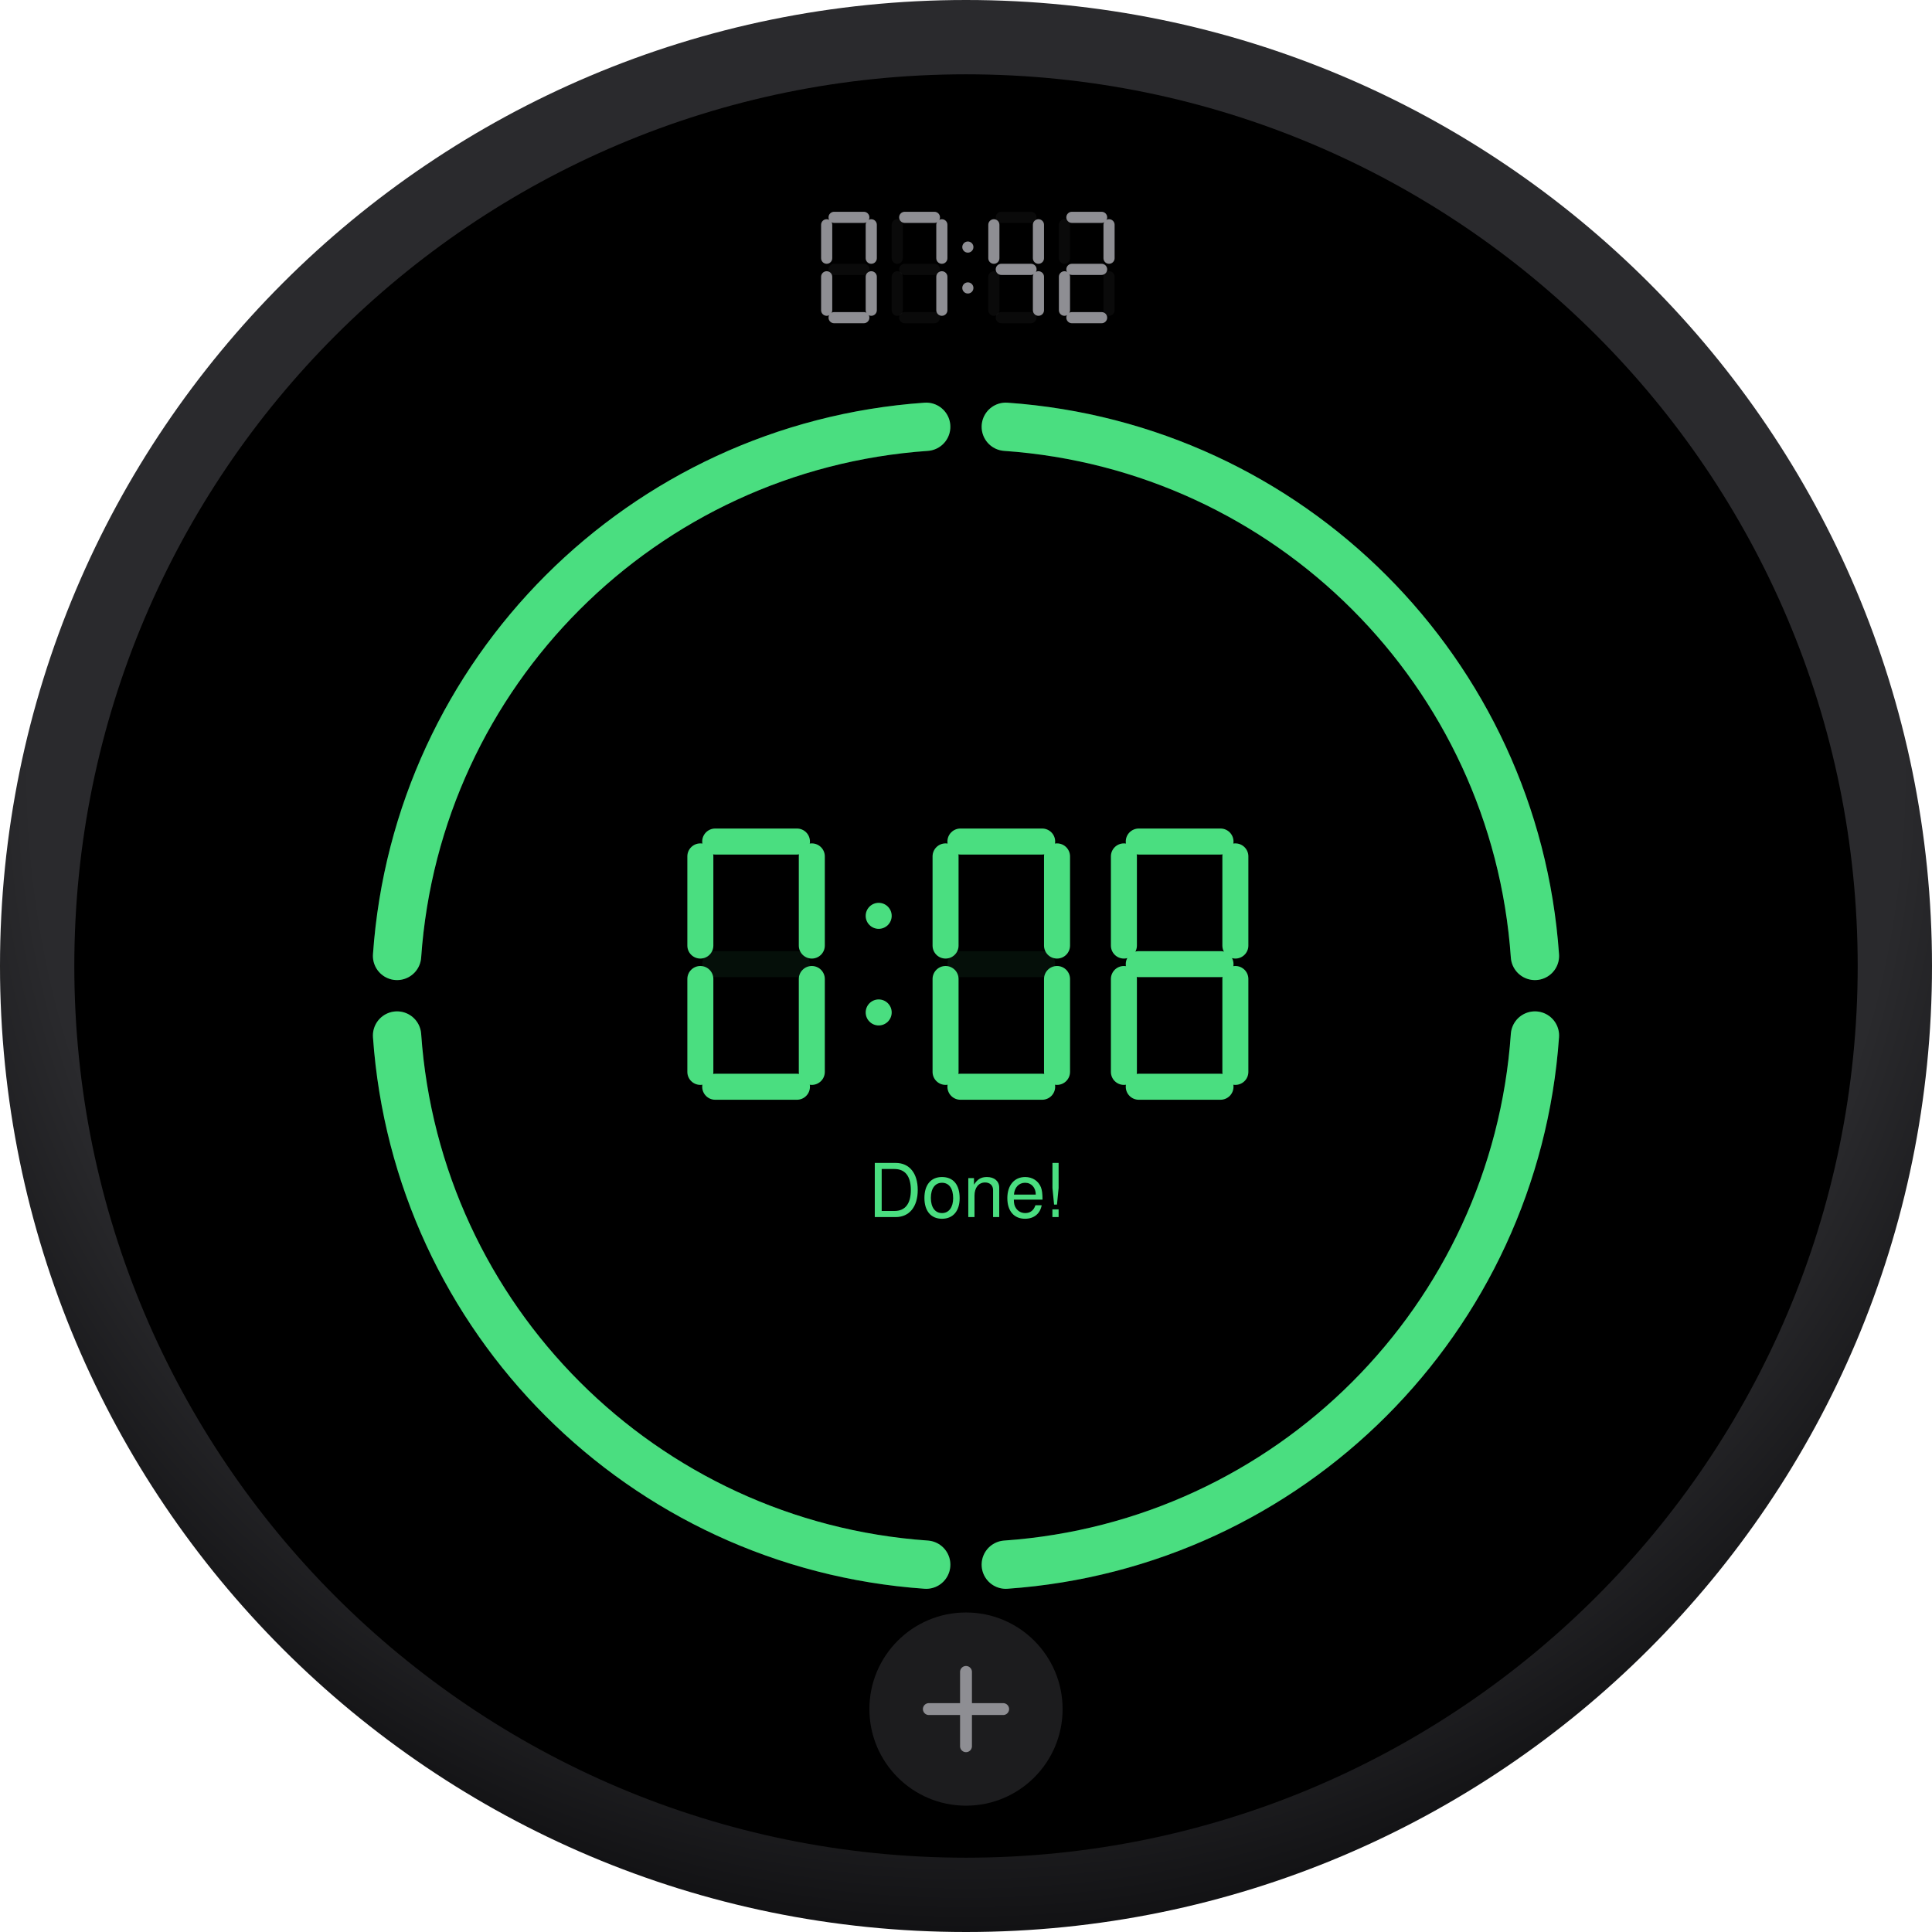
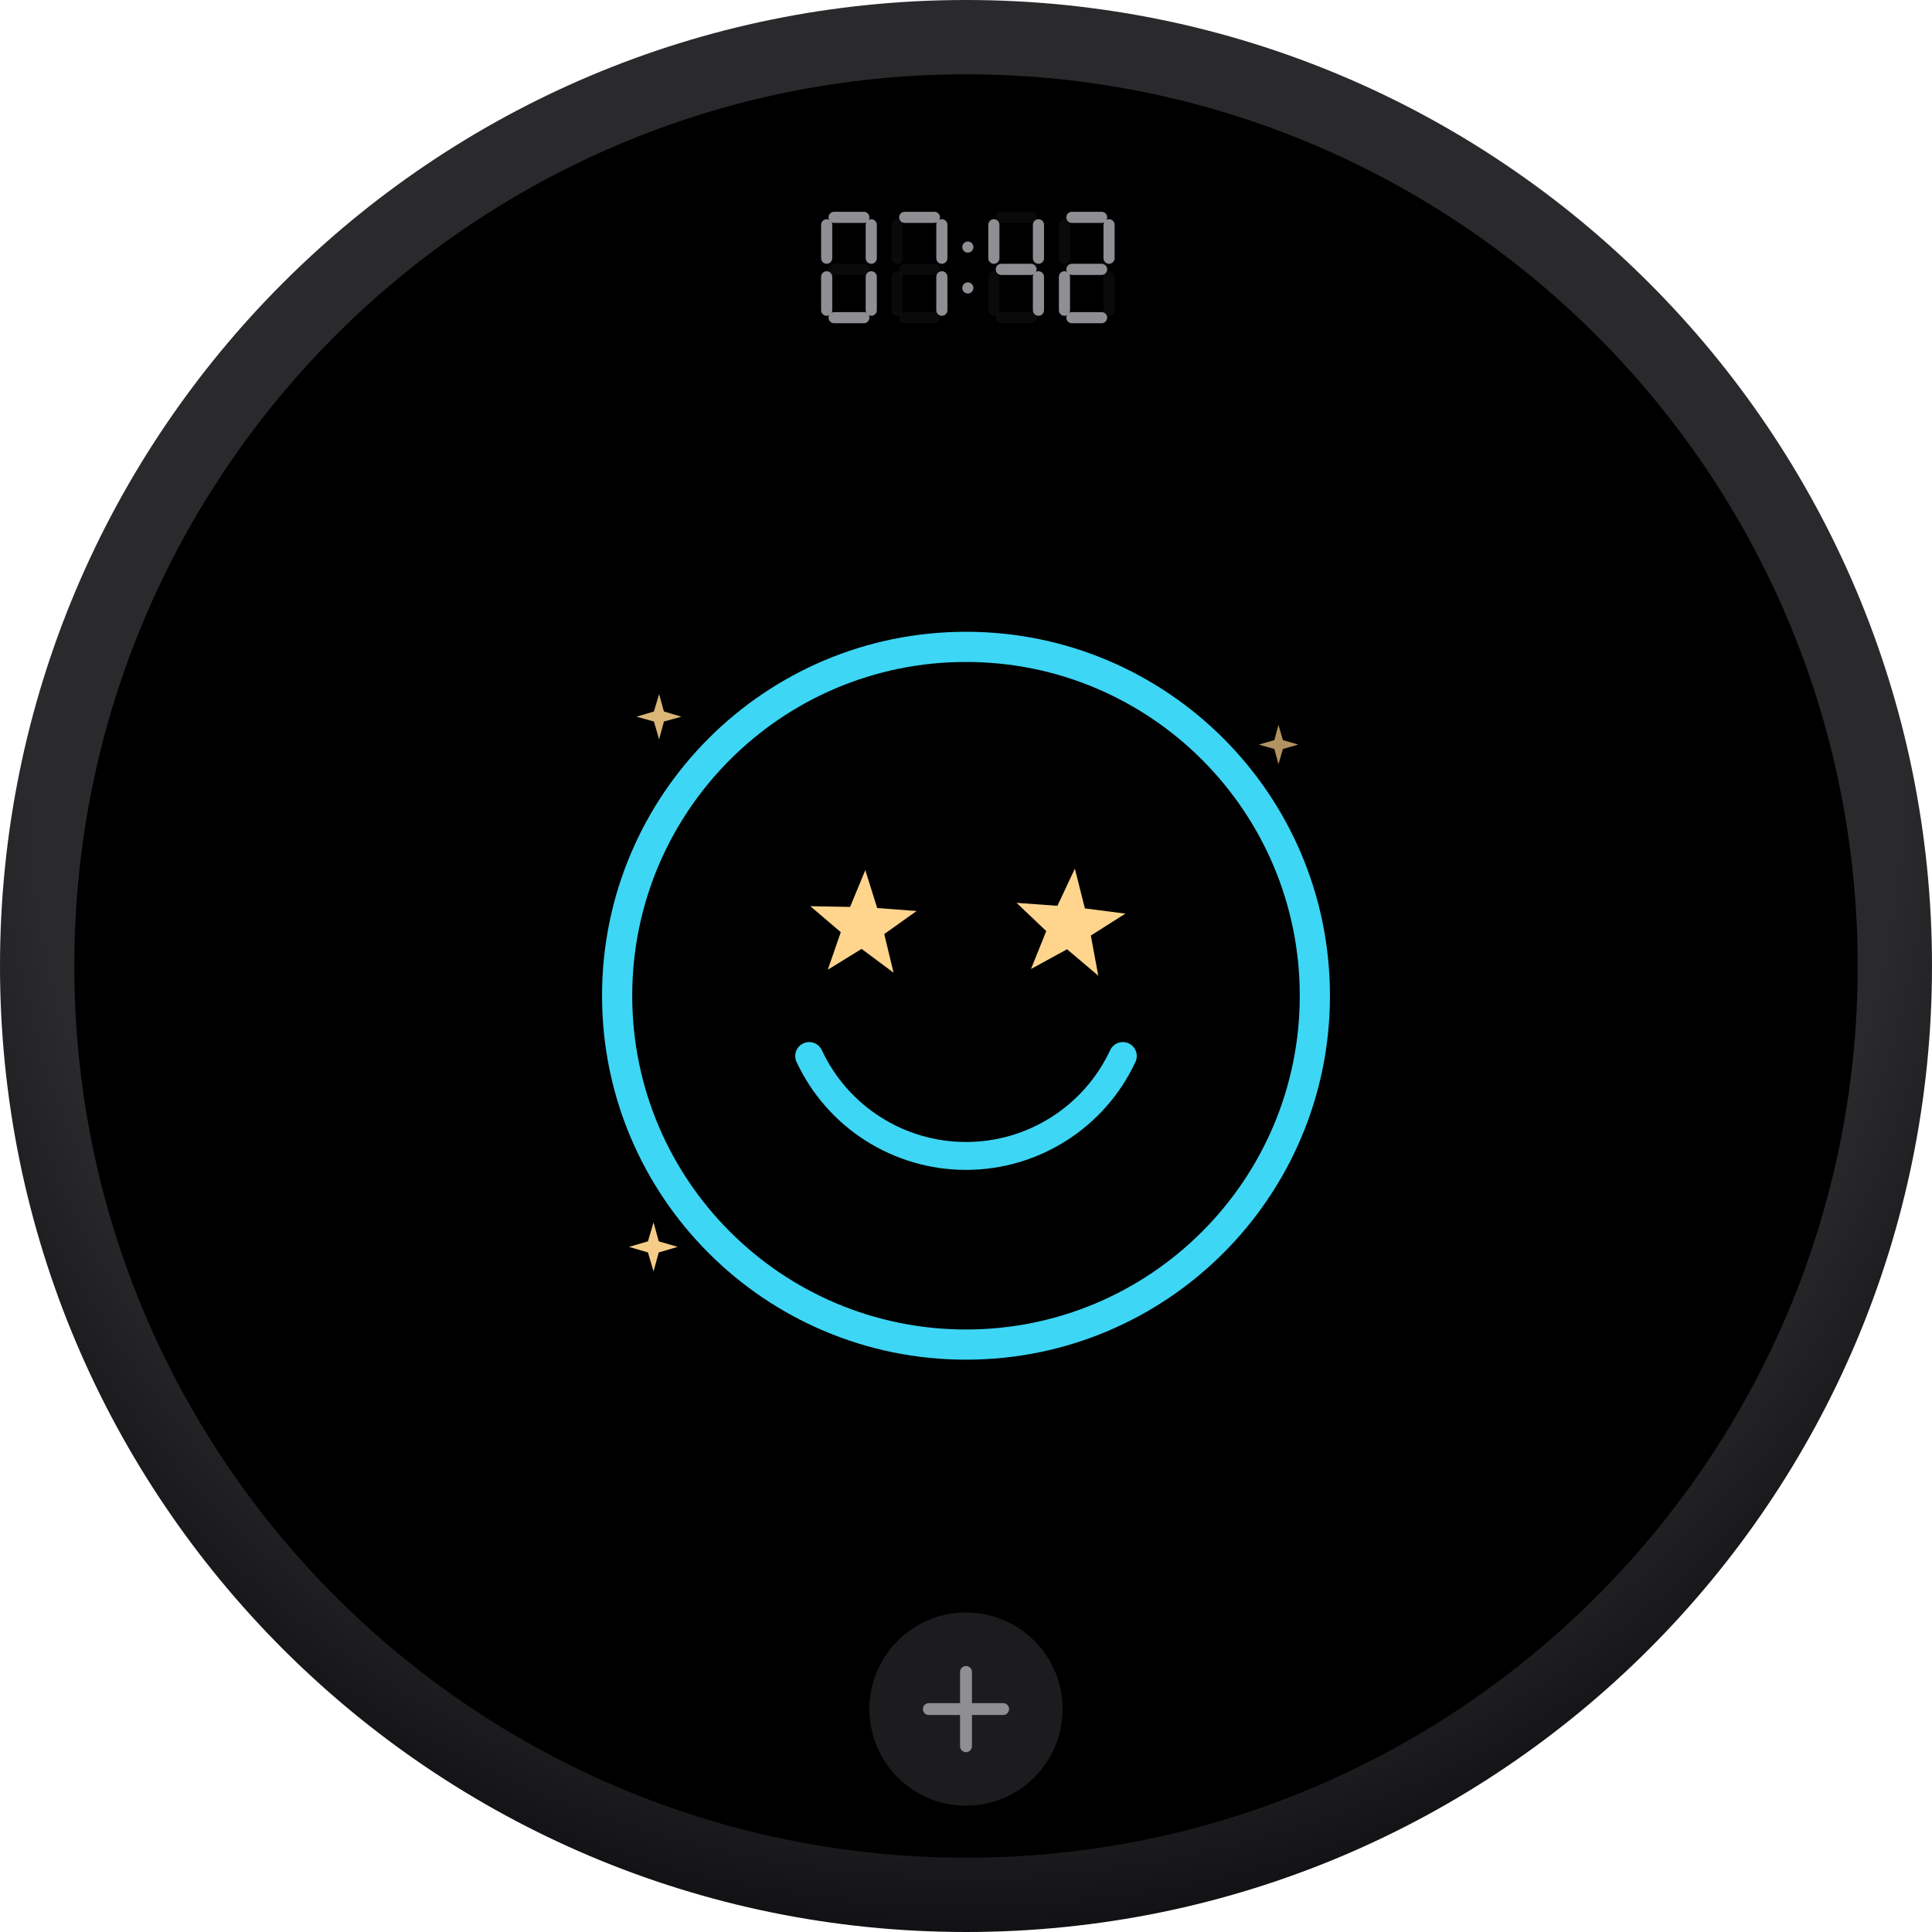
<svg xmlns="http://www.w3.org/2000/svg" width="520" height="520" viewBox="0 0 520 520">
  <defs>
    <clipPath id="screen">
      <circle cx="240" cy="240" r="240" />
    </clipPath>
    <radialGradient id="bezel" cx="50%" cy="40%" r="60%">
      <stop offset="80%" stop-color="#2A2A2D" />
      <stop offset="100%" stop-color="#111113" />
    </radialGradient>
  </defs>
  <circle cx="260" cy="260" r="260" fill="url(#bezel)" />
  <g transform="translate(20 20)" clip-path="url(#screen)">
    <rect width="480" height="480" fill="#000" />
    <rect x="203" y="37" width="11" height="3" rx="1.5" fill="#8e8e93" fill-opacity="1.000" />
    <rect x="213" y="39" width="3" height="12" rx="1.5" fill="#8e8e93" fill-opacity="1.000" />
    <rect x="213" y="53" width="3" height="12" rx="1.5" fill="#8e8e93" fill-opacity="1.000" />
    <rect x="203" y="64" width="11" height="3" rx="1.5" fill="#8e8e93" fill-opacity="1.000" />
    <rect x="201" y="53" width="3" height="12" rx="1.5" fill="#8e8e93" fill-opacity="1.000" />
    <rect x="201" y="39" width="3" height="12" rx="1.5" fill="#8e8e93" fill-opacity="1.000" />
    <rect x="203" y="51" width="11" height="3" rx="1.5" fill="#8e8e93" fill-opacity="0.071" />
    <rect x="222" y="37" width="11" height="3" rx="1.5" fill="#8e8e93" fill-opacity="1.000" />
    <rect x="232" y="39" width="3" height="12" rx="1.5" fill="#8e8e93" fill-opacity="1.000" />
    <rect x="232" y="53" width="3" height="12" rx="1.5" fill="#8e8e93" fill-opacity="1.000" />
    <rect x="222" y="64" width="11" height="3" rx="1.5" fill="#8e8e93" fill-opacity="0.071" />
    <rect x="220" y="53" width="3" height="12" rx="1.5" fill="#8e8e93" fill-opacity="0.071" />
    <rect x="220" y="39" width="3" height="12" rx="1.5" fill="#8e8e93" fill-opacity="0.071" />
    <rect x="222" y="51" width="11" height="3" rx="1.5" fill="#8e8e93" fill-opacity="0.071" />
    <rect x="239" y="45" width="3" height="3" rx="1.5" fill="#8e8e93" fill-opacity="1.000" />
    <rect x="239" y="56" width="3" height="3" rx="1.5" fill="#8e8e93" fill-opacity="1.000" />
    <rect x="248" y="37" width="11" height="3" rx="1.5" fill="#8e8e93" fill-opacity="0.071" />
    <rect x="258" y="39" width="3" height="12" rx="1.5" fill="#8e8e93" fill-opacity="1.000" />
    <rect x="258" y="53" width="3" height="12" rx="1.5" fill="#8e8e93" fill-opacity="1.000" />
    <rect x="248" y="64" width="11" height="3" rx="1.5" fill="#8e8e93" fill-opacity="0.071" />
    <rect x="246" y="53" width="3" height="12" rx="1.5" fill="#8e8e93" fill-opacity="0.071" />
    <rect x="246" y="39" width="3" height="12" rx="1.5" fill="#8e8e93" fill-opacity="1.000" />
    <rect x="248" y="51" width="11" height="3" rx="1.5" fill="#8e8e93" fill-opacity="1.000" />
    <rect x="267" y="37" width="11" height="3" rx="1.5" fill="#8e8e93" fill-opacity="1.000" />
    <rect x="277" y="39" width="3" height="12" rx="1.5" fill="#8e8e93" fill-opacity="1.000" />
    <rect x="277" y="53" width="3" height="12" rx="1.5" fill="#8e8e93" fill-opacity="0.071" />
    <rect x="267" y="64" width="11" height="3" rx="1.5" fill="#8e8e93" fill-opacity="1.000" />
    <rect x="265" y="53" width="3" height="12" rx="1.5" fill="#8e8e93" fill-opacity="1.000" />
    <rect x="265" y="39" width="3" height="12" rx="1.5" fill="#8e8e93" fill-opacity="0.071" />
    <rect x="267" y="51" width="11" height="3" rx="1.5" fill="#8e8e93" fill-opacity="1.000" />
-     <path d="M250.71 94.87 A153.5 153.5 0 0 1 393.13 237.29" fill="none" stroke="#4ADE80" stroke-opacity="0.157" stroke-width="13" stroke-linecap="round" />
-     <path d="M250.71 94.87 A153.5 153.5 0 0 1 393.13 237.29" fill="none" stroke="#4ADE80" stroke-opacity="1.000" stroke-width="13" stroke-linecap="round" />
-     <path d="M393.13 258.71 A153.5 153.5 0 0 1 250.71 401.13" fill="none" stroke="#4ADE80" stroke-opacity="0.157" stroke-width="13" stroke-linecap="round" />
-     <path d="M393.13 258.71 A153.5 153.5 0 0 1 250.71 401.13" fill="none" stroke="#4ADE80" stroke-opacity="1.000" stroke-width="13" stroke-linecap="round" />
-     <path d="M229.29 401.13 A153.5 153.5 0 0 1 86.87 258.71" fill="none" stroke="#4ADE80" stroke-opacity="0.157" stroke-width="13" stroke-linecap="round" />
-     <path d="M229.29 401.13 A153.5 153.5 0 0 1 86.87 258.71" fill="none" stroke="#4ADE80" stroke-opacity="1.000" stroke-width="13" stroke-linecap="round" />
-     <path d="M86.87 237.29 A153.5 153.5 0 0 1 229.29 94.87" fill="none" stroke="#4ADE80" stroke-opacity="0.157" stroke-width="13" stroke-linecap="round" />
-     <path d="M86.87 237.29 A153.5 153.5 0 0 1 229.29 94.87" fill="none" stroke="#4ADE80" stroke-opacity="1.000" stroke-width="13" stroke-linecap="round" />
-     <rect x="169" y="203" width="29" height="7" rx="3.5" fill="#4ADE80" fill-opacity="1.000" />
-     <rect x="195" y="207" width="7" height="31" rx="3.5" fill="#4ADE80" fill-opacity="1.000" />
-     <rect x="195" y="240" width="7" height="32" rx="3.5" fill="#4ADE80" fill-opacity="1.000" />
-     <rect x="169" y="269" width="29" height="7" rx="3.5" fill="#4ADE80" fill-opacity="1.000" />
-     <rect x="165" y="240" width="7" height="32" rx="3.5" fill="#4ADE80" fill-opacity="1.000" />
-     <rect x="165" y="207" width="7" height="31" rx="3.5" fill="#4ADE80" fill-opacity="1.000" />
-     <rect x="169" y="236" width="29" height="7" rx="3.5" fill="#4ADE80" fill-opacity="0.071" />
-     <rect x="213" y="223" width="7" height="7" rx="3.5" fill="#4ADE80" fill-opacity="1.000" />
-     <rect x="213" y="249" width="7" height="7" rx="3.5" fill="#4ADE80" fill-opacity="1.000" />
-     <rect x="235" y="203" width="29" height="7" rx="3.5" fill="#4ADE80" fill-opacity="1.000" />
-     <rect x="261" y="207" width="7" height="31" rx="3.5" fill="#4ADE80" fill-opacity="1.000" />
-     <rect x="261" y="240" width="7" height="32" rx="3.5" fill="#4ADE80" fill-opacity="1.000" />
-     <rect x="235" y="269" width="29" height="7" rx="3.5" fill="#4ADE80" fill-opacity="1.000" />
-     <rect x="231" y="240" width="7" height="32" rx="3.5" fill="#4ADE80" fill-opacity="1.000" />
-     <rect x="231" y="207" width="7" height="31" rx="3.5" fill="#4ADE80" fill-opacity="1.000" />
-     <rect x="235" y="236" width="29" height="7" rx="3.5" fill="#4ADE80" fill-opacity="0.071" />
-     <rect x="283" y="203" width="29" height="7" rx="3.5" fill="#4ADE80" fill-opacity="1.000" />
-     <rect x="309" y="207" width="7" height="31" rx="3.5" fill="#4ADE80" fill-opacity="1.000" />
-     <rect x="309" y="240" width="7" height="32" rx="3.5" fill="#4ADE80" fill-opacity="1.000" />
-     <rect x="283" y="269" width="29" height="7" rx="3.5" fill="#4ADE80" fill-opacity="1.000" />
-     <rect x="279" y="240" width="7" height="32" rx="3.5" fill="#4ADE80" fill-opacity="1.000" />
-     <rect x="279" y="207" width="7" height="31" rx="3.5" fill="#4ADE80" fill-opacity="1.000" />
-     <rect x="283" y="236" width="29" height="7" rx="3.5" fill="#4ADE80" fill-opacity="1.000" />
-     <text x="240" y="303" font-family="Montserrat, 'Segoe UI', Helvetica, Arial, sans-serif" font-size="20" font-weight="500" fill="#4ADE80" fill-opacity="1.000" text-anchor="middle" dominant-baseline="central">Done!</text>
+     <circle cx="240" cy="248" r="93.897" fill="none" stroke="#3DD6F5" stroke-opacity="1.000" stroke-width="8.125" />
+     <path d="M212.9 214.2L216.1 224.4L226.7 225.2L218.0 231.4L220.5 241.8L211.9 235.4L202.8 241.0L206.3 230.9L198.1 223.9L208.8 224.1Z" fill="#FFD58D" fill-opacity="1.000" />
+     <path d="M269.3 213.8L272.0 224.5L282.9 225.9L273.6 231.8L275.6 242.6L267.2 235.5L257.5 240.8L261.6 230.6L253.6 223.0L264.6 223.8Z" fill="#FFD58D" fill-opacity="1.000" />
+     <path d="M282.21 264.23 A46.573 46.573 0 0 1 197.79 264.23" fill="none" stroke="#3DD6F5" stroke-opacity="1.000" stroke-width="7.512" stroke-linecap="round" />
+     <path d="M157.4 166.8 L158.7 171.5 L163.4 172.9 L158.7 174.2 L157.4 179.0 L156.0 174.2 L151.3 172.9 L156.0 171.5Z" fill="#FFD58D" fill-opacity="0.854" />
+     <path d="M324.1 175.1 L325.3 179.2 L329.4 180.4 L325.3 181.6 L324.1 185.7 L323.0 181.6 L318.8 180.4 L323.0 179.2Z" fill="#FFD58D" fill-opacity="0.691" />
+     <path d="M155.9 309.0 L157.3 314.1 L162.4 315.6 L157.3 317.1 L155.9 322.2 L154.4 317.1 L149.3 315.6 L154.4 314.1Z" fill="#FFD58D" fill-opacity="0.962" />
    <circle cx="240" cy="440" r="26" fill="#1C1C1E" fill-opacity="1.000" />
    <path d="M230 440 H250 M240 430 V450" stroke="#8E8E93" stroke-opacity="1.000" stroke-width="3.2" stroke-linecap="round" />
  </g>
</svg>
